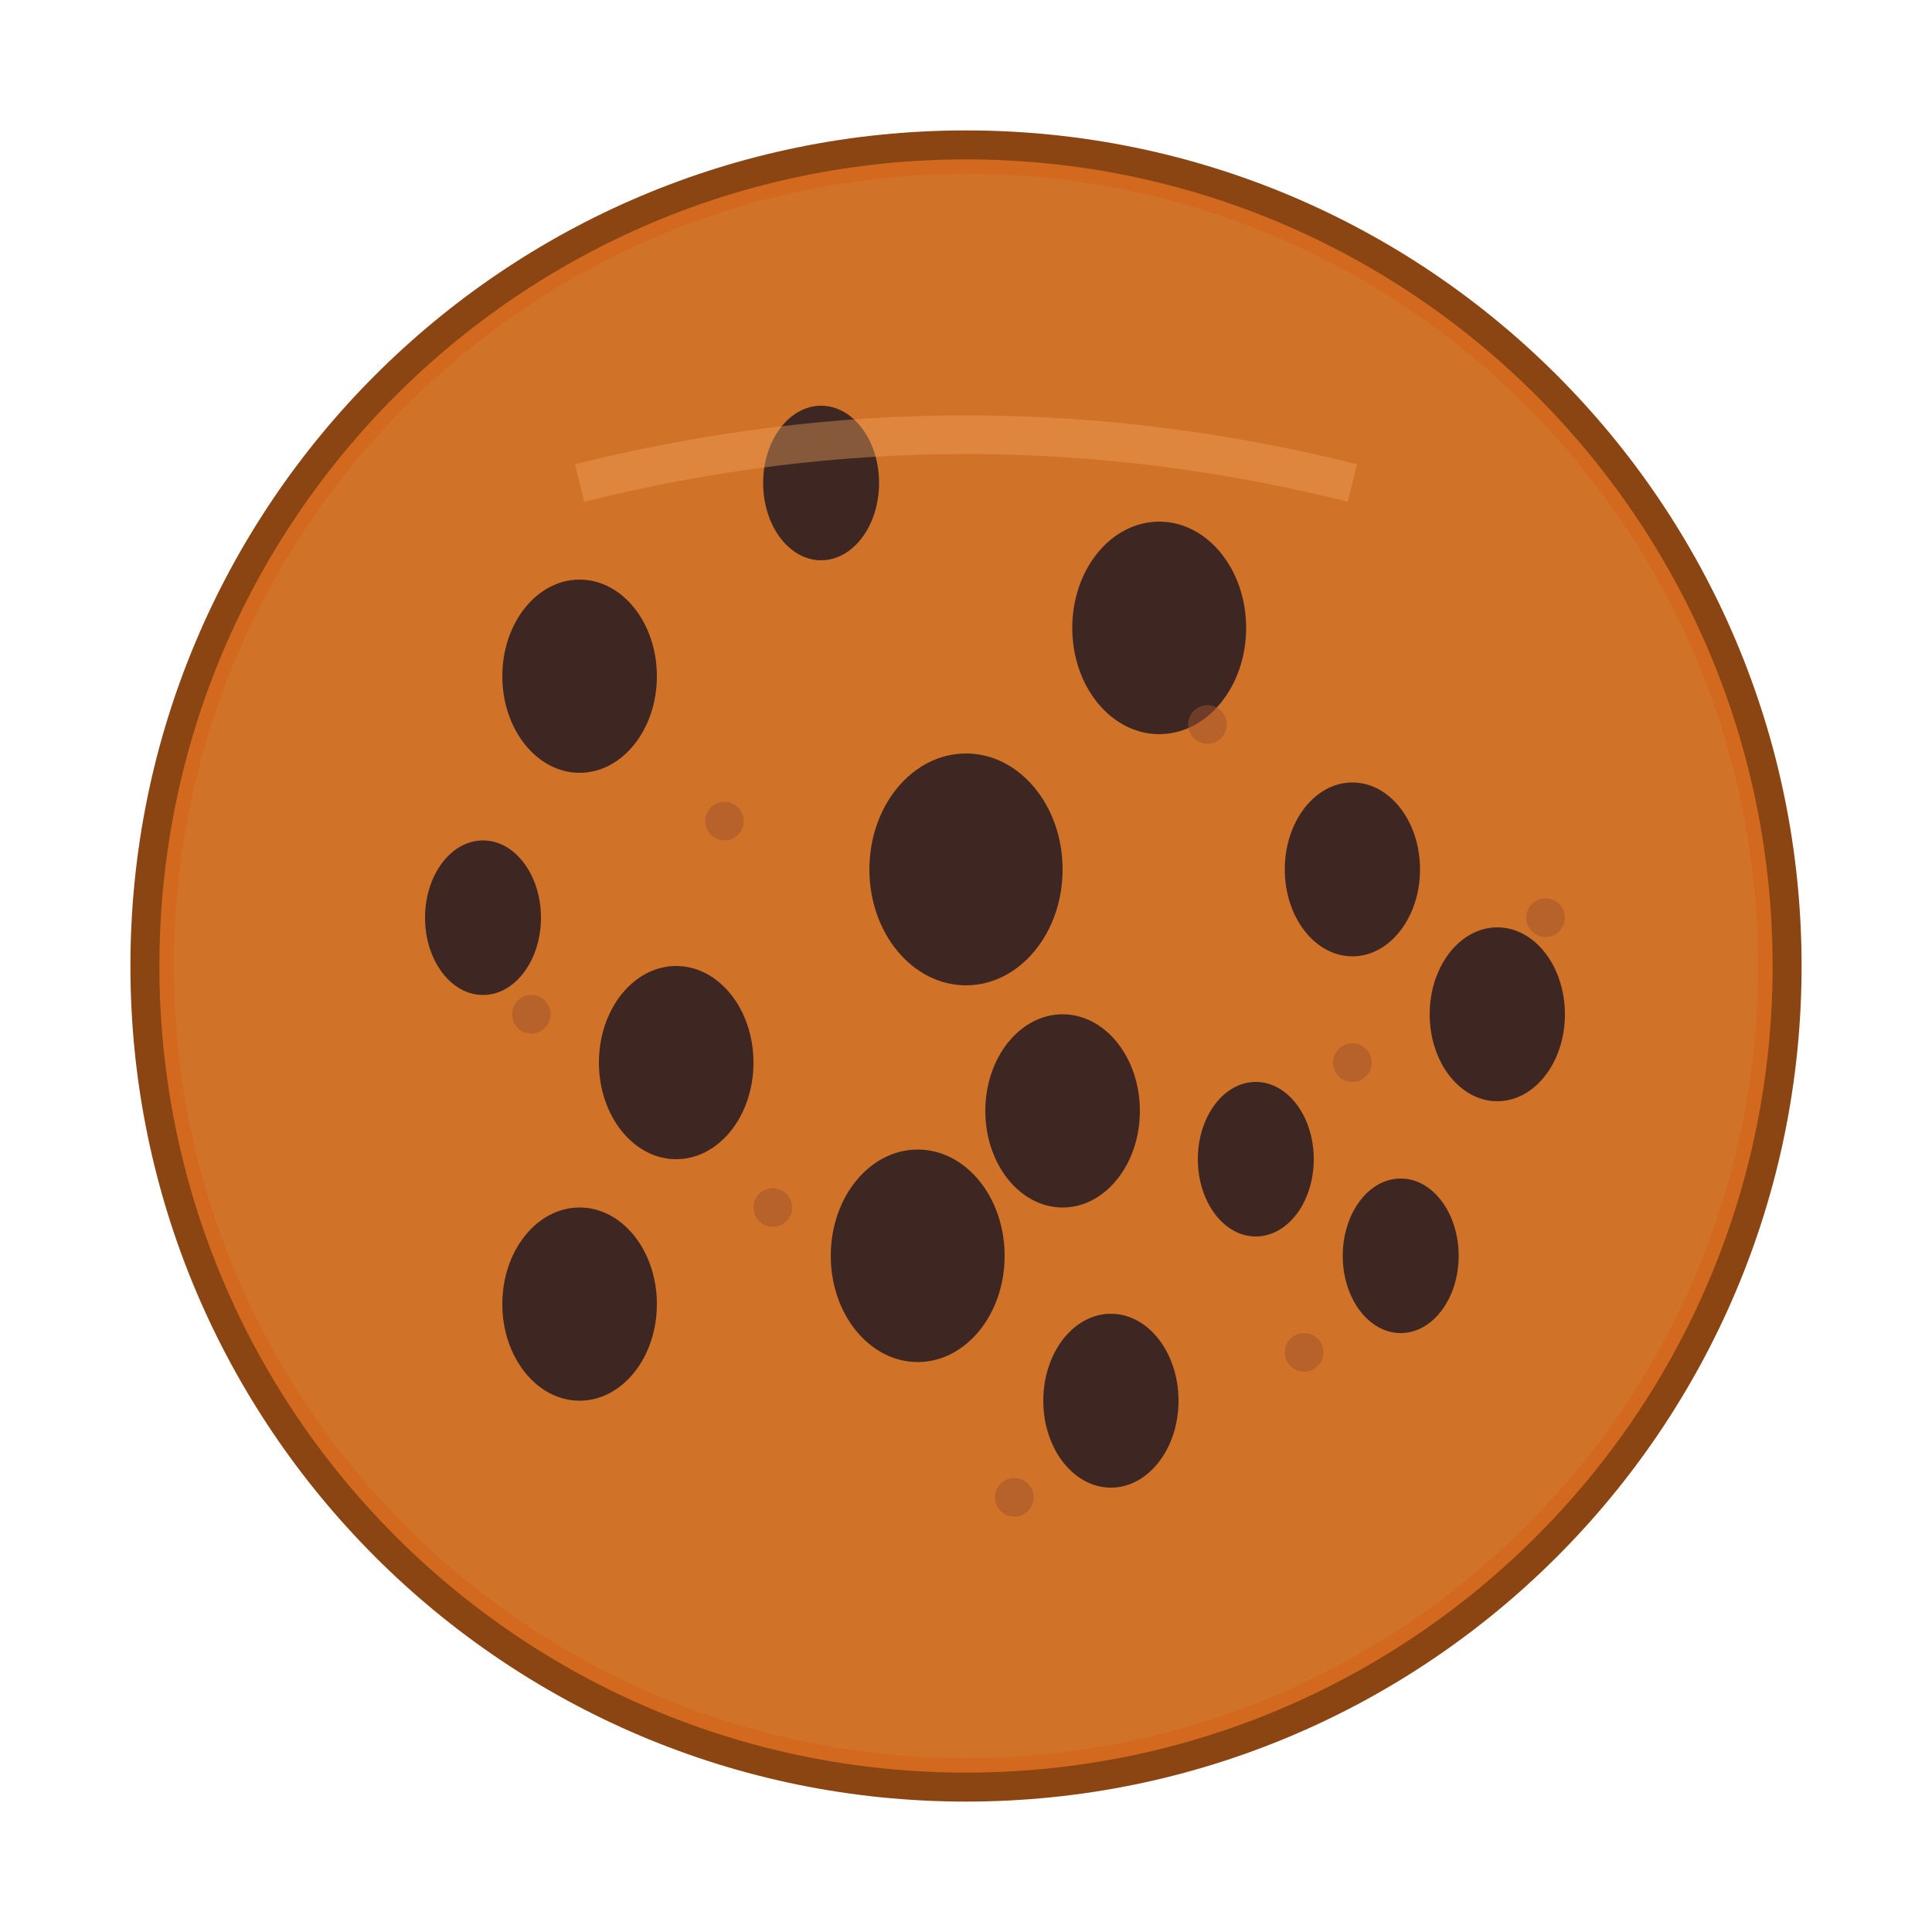
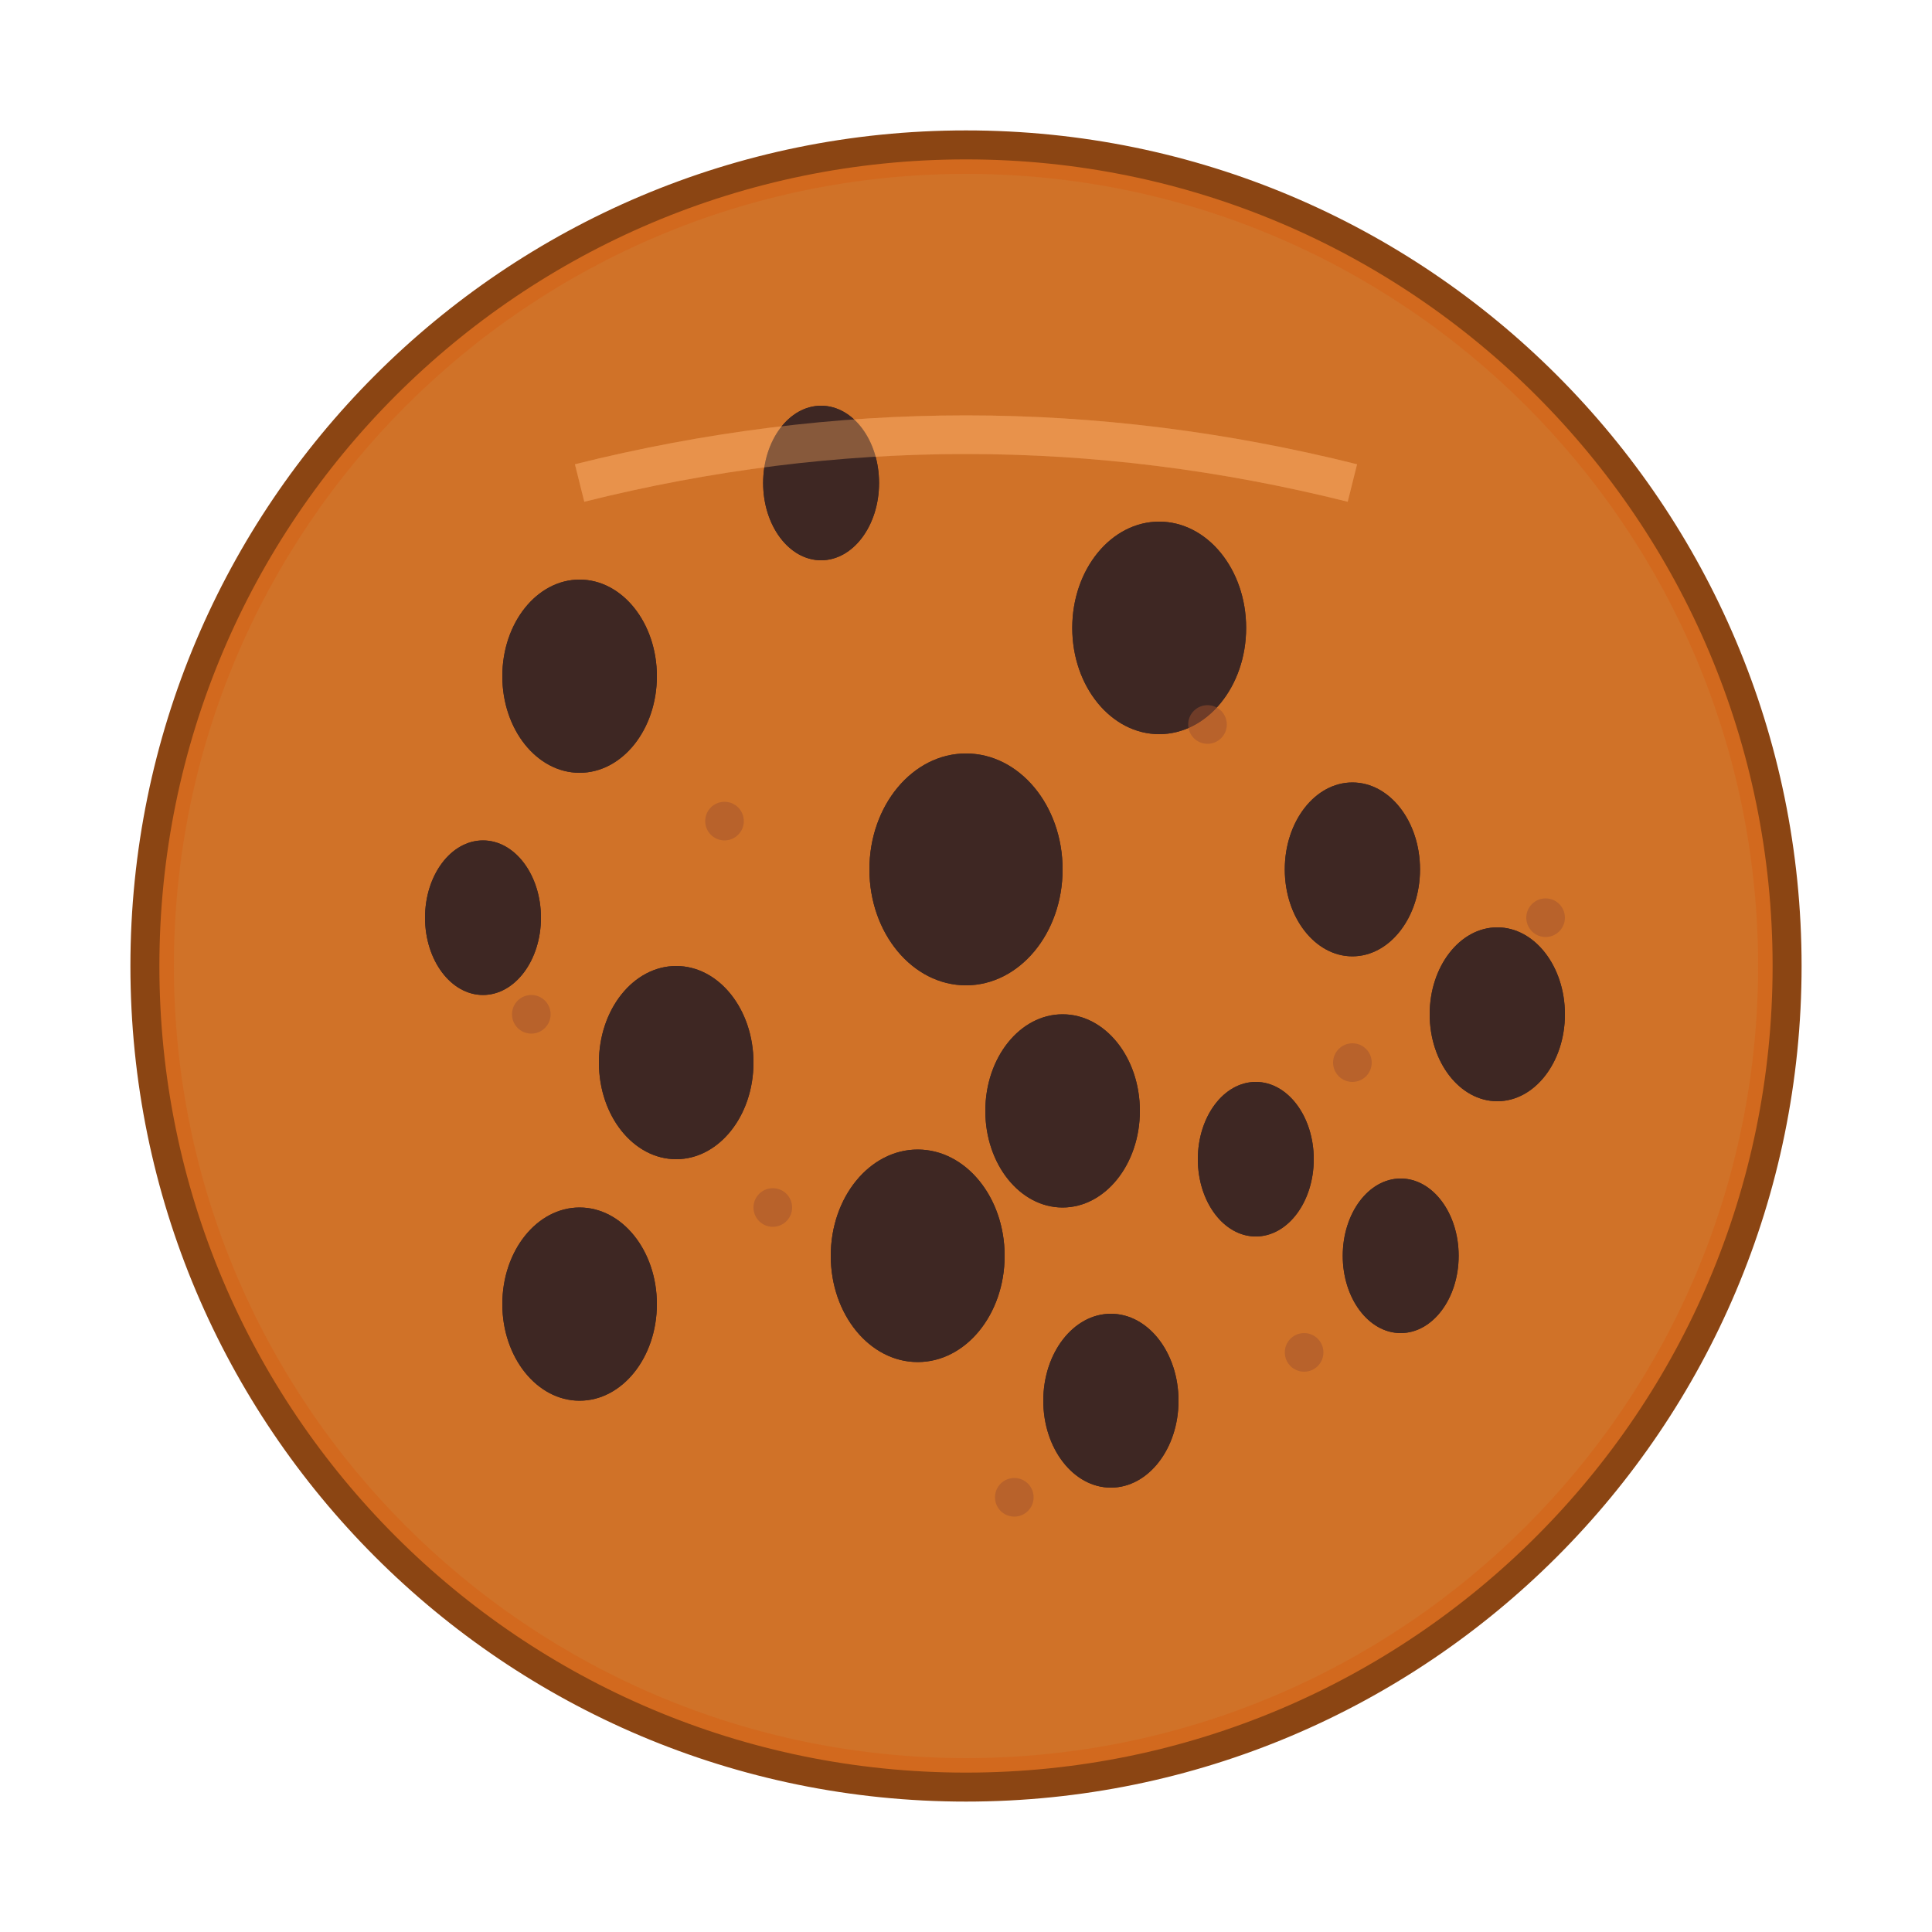
- <svg xmlns="http://www.w3.org/2000/svg" viewBox="0 0 200 200">
+ <svg xmlns="http://www.w3.org/2000/svg" viewBox="0 0 200 200" role="img" aria-labelledby="cookie-title">
  <circle cx="100" cy="100" r="85" fill="#D2691E" stroke="#8B4513" stroke-width="3" />
  <circle cx="100" cy="100" r="82" fill="#CD853F" opacity="0.3" />
+   <ellipse cx="60" cy="70" rx="8" ry="10" fill="#3E2723" />
+   <ellipse cx="85" cy="50" rx="6" ry="8" fill="#3E2723" />
+   <ellipse cx="120" cy="65" rx="9" ry="11" fill="#3E2723" />
+   <ellipse cx="140" cy="90" rx="7" ry="9" fill="#3E2723" />
+   <ellipse cx="70" cy="110" rx="8" ry="10" fill="#3E2723" />
+   <ellipse cx="100" cy="90" rx="10" ry="12" fill="#3E2723" />
+   <ellipse cx="130" cy="120" rx="6" ry="8" fill="#3E2723" />
+   <ellipse cx="95" cy="130" rx="9" ry="11" fill="#3E2723" />
+   <ellipse cx="115" cy="145" rx="7" ry="9" fill="#3E2723" />
+   <ellipse cx="60" cy="135" rx="8" ry="10" fill="#3E2723" />
+   <ellipse cx="145" cy="130" rx="6" ry="8" fill="#3E2723" />
+   <ellipse cx="155" cy="105" rx="7" ry="9" fill="#3E2723" />
+   <ellipse cx="50" cy="95" rx="6" ry="8" fill="#3E2723" />
+   <ellipse cx="110" cy="115" rx="8" ry="10" fill="#3E2723" />
+   <path d="M 60 50 Q 80 45 100 45 Q 120 45 140 50" fill="none" stroke="#F4A460" stroke-width="4" opacity="0.4" />
  <ellipse cx="60" cy="70" rx="8" ry="10" fill="#3E2723" />
  <ellipse cx="85" cy="50" rx="6" ry="8" fill="#3E2723" />
  <ellipse cx="120" cy="65" rx="9" ry="11" fill="#3E2723" />
  <ellipse cx="140" cy="90" rx="7" ry="9" fill="#3E2723" />
  <ellipse cx="70" cy="110" rx="8" ry="10" fill="#3E2723" />
  <ellipse cx="100" cy="90" rx="10" ry="12" fill="#3E2723" />
  <ellipse cx="130" cy="120" rx="6" ry="8" fill="#3E2723" />
  <ellipse cx="95" cy="130" rx="9" ry="11" fill="#3E2723" />
  <ellipse cx="115" cy="145" rx="7" ry="9" fill="#3E2723" />
  <ellipse cx="60" cy="135" rx="8" ry="10" fill="#3E2723" />
  <ellipse cx="145" cy="130" rx="6" ry="8" fill="#3E2723" />
  <ellipse cx="155" cy="105" rx="7" ry="9" fill="#3E2723" />
  <ellipse cx="50" cy="95" rx="6" ry="8" fill="#3E2723" />
  <ellipse cx="110" cy="115" rx="8" ry="10" fill="#3E2723" />
  <path d="M 60 50 Q 80 45 100 45 Q 120 45 140 50" fill="none" stroke="#F4A460" stroke-width="4" opacity="0.4" />
  <circle cx="75" cy="85" r="2" fill="#A0522D" opacity="0.5" />
  <circle cx="125" cy="75" r="2" fill="#A0522D" opacity="0.5" />
  <circle cx="80" cy="125" r="2" fill="#A0522D" opacity="0.5" />
  <circle cx="140" cy="110" r="2" fill="#A0522D" opacity="0.5" />
  <circle cx="55" cy="105" r="2" fill="#A0522D" opacity="0.5" />
  <circle cx="160" cy="95" r="2" fill="#A0522D" opacity="0.5" />
  <circle cx="105" cy="155" r="2" fill="#A0522D" opacity="0.5" />
  <circle cx="135" cy="140" r="2" fill="#A0522D" opacity="0.5" />
</svg>
